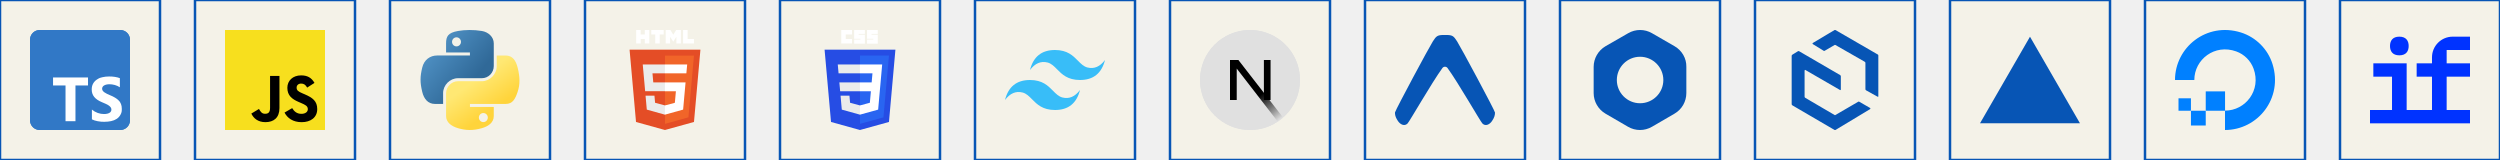
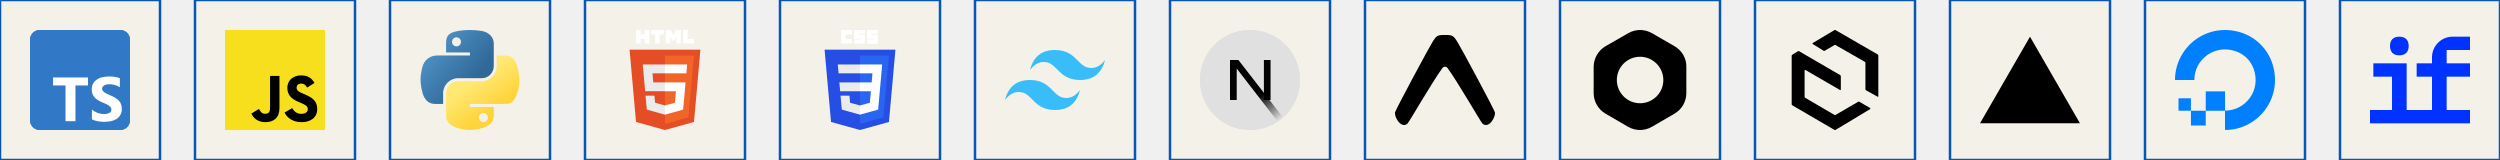
<svg xmlns="http://www.w3.org/2000/svg" width="1000" height="64" viewBox="0 0 1000 64" role="img" aria-label="stack">
  <rect x="0.0" y="0" width="64" height="64" fill="#F4F2E8" stroke="#0755B5" />
  <svg x="12.0" y="12.0" width="40" height="40" viewBox="0 0 512 512" preserveAspectRatio="xMidYMid meet" fill="none" overflow="visible">
    <rect width="512" height="512" fill="#3178c6" rx="50" />
    <rect width="512" height="512" fill="#3178c6" rx="50" />
    <path fill="#fff" fill-rule="evenodd" d="M316.939 407.424v50.061q12.207 6.258 28.875 9.386c16.668 3.128 22.823 3.129 35.135 3.129q17.998 0 34.196-3.442 16.199-3.441 28.406-11.342 12.207-7.9 19.328-20.65C470 421.816 470 415.559 470 403.044q0-13.61-4.069-23.857c-4.069-10.247-6.625-12.906-11.738-18.225q-7.668-7.979-18.389-14.315c-10.721-6.336-15.207-8.213-24.18-11.967q-9.86-4.068-17.685-7.9-7.825-3.834-13.303-7.822-5.478-3.99-8.451-8.448t-2.974-10.091q0-5.162 2.661-9.308c2.661-4.146 4.278-5.136 7.512-7.118q4.852-2.972 11.894-4.615 7.043-1.642 15.651-1.642 6.26 0 13.224.938 6.964.94 14.008 2.894a97.5 97.5 0 0 1 13.694 4.928q6.651 2.973 12.285 6.884v-46.776q-11.424-4.38-24.962-6.492C421.64 238 415.797 238 404.112 238q-17.842 0-33.805 3.833c-15.963 3.833-20.006 6.544-28.093 11.967q-12.129 8.136-19.171 20.729Q316 287.122 316 304.643q0 22.371 12.912 38.172 12.91 15.8 39.204 26.751 10.33 4.224 19.25 8.291c8.92 4.067 11.086 5.528 15.415 8.448q6.495 4.38 10.252 9.543 3.756 5.161 3.756 11.733 0 4.85-2.348 8.995c-2.348 4.145-3.939 5.162-7.121 7.196s-7.147 3.624-11.894 4.771q-7.121 1.721-16.668 1.721-16.276 0-32.24-5.71-15.963-5.709-29.579-17.13M232.78 284.082H297V243H118v41.082h63.906V467h50.874z" clip-rule="evenodd" />
  </svg>
  <rect x="78.0" y="0" width="64" height="64" fill="#F4F2E8" stroke="#0755B5" />
  <svg x="90.0" y="12.0" width="40" height="40" viewBox="0 0 630 630" preserveAspectRatio="xMidYMid meet" overflow="visible">
    <path fill="#f7df1e" d="M0 0h630v630H0z" />
    <path d="M423.2 492.19c12.69 20.72 29.2 35.95 58.4 35.95 24.53 0 40.2-12.26 40.2-29.2 0-20.3-16.1-27.49-43.1-39.3l-14.8-6.35c-42.72-18.2-71.1-41-71.1-89.2 0-44.4 33.83-78.2 86.7-78.2 37.64 0 64.7 13.1 84.2 47.4l-46.1 29.6c-10.15-18.2-21.1-25.37-38.1-25.37-17.34 0-28.33 11-28.33 25.37 0 17.76 11 24.95 36.4 35.95l14.8 6.34c50.3 21.57 78.7 43.56 78.7 93 0 53.3-41.87 82.5-98.1 82.5-54.98 0-90.5-26.2-107.88-60.54zm-209.13 5.13c9.3 16.5 17.76 30.45 38.1 30.45 19.45 0 31.72-7.61 31.72-37.2v-201.3h59.2v202.1c0 61.3-35.94 89.2-88.4 89.2-47.4 0-74.85-24.53-88.81-54.075z" />
  </svg>
  <rect x="156.0" y="0" width="64" height="64" fill="#F4F2E8" stroke="#0755B5" />
  <svg x="168.0" y="12.0" width="40" height="40" viewBox="0 0 512 512" preserveAspectRatio="xMidYMid meet" overflow="visible">
    <linearGradient id="n2_a" x1="47.667" x2="544.303" y1="363.376" y2="-63.912" gradientTransform="matrix(.5625 0 0 -.568 -36.442 220.966)" gradientUnits="userSpaceOnUse">
      <stop offset="0" style="stop-color:#5a9fd4" />
      <stop offset="1" style="stop-color:#306998" />
    </linearGradient>
    <path d="M253 0c-20.9.1-40.8 1.9-58.4 5-51.7 9.1-61.1 28.2-61.1 63.5V115h122.1v15.5H87.7c-35.5 0-66.6 21.3-76.3 61.9C.2 239-.3 268 11.4 316.6c8.7 36.2 29.4 61.9 64.9 61.9h42v-55.8c0-40.3 34.9-75.9 76.3-75.9h122c34 0 61.1-28 61.1-62.1V68.5c0-33.1-27.9-58-61.1-63.5-21-3.5-42.7-5.1-63.6-5m-66.1 37.4c12.6 0 22.9 10.5 22.9 23.3s-10.3 23.2-22.9 23.2C174.3 84 164 73.6 164 60.8c0-12.9 10.3-23.4 22.9-23.4" style="fill:url(#n2_a)" />
    <linearGradient id="n2_b" x1="736.305" x2="558.957" y1="-322.524" y2="-71.607" gradientTransform="matrix(.5625 0 0 -.568 -36.442 220.966)" gradientUnits="userSpaceOnUse">
      <stop offset="0" style="stop-color:#ffd43b" />
      <stop offset="1" style="stop-color:#ffe873" />
    </linearGradient>
    <path d="M392.9 130.6v54.2c0 42.1-35.7 77.4-76.3 77.4h-122c-33.4 0-61.1 28.6-61.1 62.1v116.3c0 33.1 28.8 52.6 61.1 62.1 38.7 11.4 75.7 13.4 122 0 30.8-8.9 61.1-26.8 61.1-62.1V394h-122v-15.5h183.1c35.5 0 48.7-24.8 61.1-61.9 12.8-38.3 12.2-75.1 0-124.1-8.8-35.3-25.5-61.9-61.1-61.9zm-68.6 294.5c12.7 0 22.9 10.4 22.9 23.2 0 12.9-10.3 23.3-22.9 23.3s-22.9-10.5-22.9-23.3 10.3-23.2 22.9-23.2" style="fill:url(#n2_b)" />
  </svg>
  <rect x="234.0" y="0" width="64" height="64" fill="#F4F2E8" stroke="#0755B5" />
  <svg x="246.0" y="12.0" width="40" height="40" viewBox="74.6 0 362.8 512" preserveAspectRatio="xMidYMid meet" overflow="visible">
    <path fill="#fff" d="M108.4 0h23v22.8h21.2V0h23v69h-23V46h-21v23h-23.2M206 23h-20.3V0h63.7v23H229v46h-23m53.5-69h24.1l14.8 24.3L313.2 0h24.1v69h-23V34.8l-16.1 24.8-16.1-24.8V69h-22.6m89.2-69h23v46.2h32.6V69h-55.6" />
    <path fill="#e44d26" d="m107.6 471-33-370.4h362.8l-33 370.2L255.7 512" />
    <path fill="#f16529" d="M256 480.5V131h148.3L376 447" />
    <path fill="#ebebeb" d="M142 176.3h114v45.4h-64.2l4.2 46.5h60v45.3H154.4m2 22.8H202l3.2 36.3 50.8 13.6v47.4l-93.2-26" />
    <path fill="#fff" d="M369.6 176.3H255.8v45.4h109.6m-4.1 46.5H255.8v45.4h56l-5.3 59-50.7 13.6v47.2l93-25.8" />
  </svg>
  <rect x="312.0" y="0" width="64" height="64" fill="#F4F2E8" stroke="#0755B5" />
  <svg x="324.0" y="12.0" width="40" height="40" viewBox="0 0 362.734 512" preserveAspectRatio="xMidYMid meet" overflow="visible">
    <path d="m437.367 100.62-33.046 370.199L255.778 512l-148.134-41.123L74.633 100.62z" style="fill:#264de4" transform="translate(-74.633)" />
    <path d="m376.03 447.246 28.24-316.352H256v349.629z" style="fill:#2965f1" transform="translate(-74.633)" />
    <path d="m150.31 268.217 4.07 45.41H256v-45.41zM256 176.305H142.132l4.128 45.411H256zm0 257.094v-47.246l-.199.053-50.574-13.656-3.233-36.217h-45.585l6.362 71.301 93.02 25.823z" style="fill:#ebebeb" transform="translate(-74.633)" />
    <path fill="#fff" d="M85.367 0h55v23h-32v23h32v23h-55zm66 0h55v20h-32v4h32v46h-55V49h32v-4h-32zm66 0h55v20h-32v4h32v46h-55V49h32v-4h-32z" />
    <path d="m311.761 313.627-5.271 58.894-50.647 13.67v47.244l93.094-25.801.683-7.672 10.671-119.551 1.108-12.194 8.198-91.912H255.843v45.411h63.988l-4.132 46.501h-59.856v45.41z" style="fill:#fff" transform="translate(-74.633)" />
  </svg>
  <rect x="390.0" y="0" width="64" height="64" fill="#F4F2E8" stroke="#0755B5" />
  <svg x="402.0" y="12.0" width="40" height="40" viewBox="0 0 54 32.4" preserveAspectRatio="xMidYMid meet" fill="none" overflow="visible">
    <g clip-path="url(#n5_prefix__clip0)">
      <path fill="#38bdf8" fill-rule="evenodd" d="M27 0c-7.2 0-11.7 3.6-13.5 10.8 2.7-3.6 5.85-4.95 9.45-4.05 2.054.513 3.522 2.004 5.147 3.653C30.744 13.09 33.808 16.2 40.5 16.2c7.2 0 11.7-3.6 13.5-10.8-2.7 3.6-5.85 4.95-9.45 4.05-2.054-.513-3.522-2.004-5.147-3.653C36.756 3.11 33.692 0 27 0zM13.5 16.2C6.3 16.2 1.8 19.8 0 27c2.7-3.6 5.85-4.95 9.45-4.05 2.054.514 3.522 2.004 5.147 3.653C17.244 29.29 20.308 32.4 27 32.4c7.2 0 11.7-3.6 13.5-10.8-2.7 3.6-5.85 4.95-9.45 4.05-2.054-.513-3.522-2.004-5.147-3.653C23.256 19.31 20.192 16.2 13.5 16.2z" clip-rule="evenodd" />
    </g>
    <defs>
      <clipPath id="n5_prefix__clip0">
        <path fill="#fff" d="M0 0h54v32.4H0z" />
      </clipPath>
    </defs>
  </svg>
  <rect x="468.0" y="0" width="64" height="64" fill="#F4F2E8" stroke="#0755B5" />
  <svg x="480.0" y="12.0" width="40" height="40" viewBox="0 0 180 180" preserveAspectRatio="xMidYMid meet" overflow="visible">
    <circle cx="90" cy="90" r="90" fill="#e0e0e0" />
    <circle cx="90" cy="90" r="90" fill="#e0e0e0" />
    <linearGradient id="n6_a" x1="93.23" x2="128.73" y1="52.776" y2="8.776" fill="#e0e0e0" gradientTransform="matrix(1 0 0 -1 0 182)" gradientUnits="userSpaceOnUse">
      <stop offset="0" />
      <stop offset="1" stop-opacity="0" />
    </linearGradient>
    <path d="M149.5 157.5 69.1 54H54v72h12.1V69.4l73.9 95.5c3.3-2.3 6.5-4.7 9.5-7.4" style="fill:url(#n6_a)" />
    <path d="M115 54h12v72h-12z" />
  </svg>
  <rect x="546.0" y="0" width="64" height="64" fill="#F4F2E8" stroke="#0755B5" />
-   <svg x="558.0" y="12.0" width="40" height="40" viewBox="0 0 24 24" preserveAspectRatio="xMidYMid meet" fill="#0755B5" overflow="visible">
+   <svg x="558.0" y="12.0" width="40" height="40" viewBox="0 0 24 24" preserveAspectRatio="xMidYMid meet" fill="#000000" overflow="visible">
    <path d="M0 20.084c.043.53.23 1.063.718 1.778.58.849 1.576 1.315 2.303.567.49-.505 5.794-9.776 8.35-13.29a.761.761 0 011.248 0c2.556 3.514 7.86 12.785 8.35 13.29.727.748 1.723.282 2.303-.567.57-.835.728-1.42.728-2.046 0-.426-8.26-15.798-9.092-17.078-.8-1.23-1.044-1.498-2.397-1.542h-1.032c-1.353.044-1.597.311-2.398 1.542C8.267 3.991.33 18.758 0 19.77Z" />
  </svg>
  <rect x="624.0" y="0" width="64" height="64" fill="#F4F2E8" stroke="#0755B5" />
  <svg x="636.0" y="12.0" width="40" height="40" viewBox="0 0 512 512" preserveAspectRatio="xMidYMid meet" fill="#0755B5" overflow="visible">
-     <path d="M433.1 83.1 317.5 16.4c-37.8-21.9-84.2-21.9-122 0L79.4 83.1C42.1 105 18.7 145.5 18.7 188.8v133.9c0 43.8 23.4 83.8 60.7 105.7L195 495.6c37.8 21.9 84.2 21.9 122 0l115.6-67.2c37.8-21.9 60.7-61.9 60.7-105.7V188.8c1.1-43.3-22.4-83.8-60.2-105.7M256.2 375c-65.5 0-118.8-53.4-118.8-119s53.3-119 118.8-119 119.3 53.4 119.3 119c.1 65.6-53.2 119-119.3 119" style="fill:#0755B5" />
+     <path d="M433.1 83.1 317.5 16.4c-37.8-21.9-84.2-21.9-122 0L79.4 83.1C42.1 105 18.7 145.5 18.7 188.8v133.9c0 43.8 23.4 83.8 60.7 105.7L195 495.6c37.8 21.9 84.2 21.9 122 0l115.6-67.2c37.8-21.9 60.7-61.9 60.7-105.7V188.8c1.1-43.3-22.4-83.8-60.2-105.7M256.2 375c-65.5 0-118.8-53.4-118.8-119s53.3-119 118.8-119 119.3 53.4 119.3 119c.1 65.6-53.2 119-119.3 119" style="fill:#000000" />
  </svg>
  <rect x="702.0" y="0" width="64" height="64" fill="#F4F2E8" stroke="#0755B5" />
-   <svg x="714.0" y="12.0" width="40" height="40" viewBox="0 0 24 24" preserveAspectRatio="xMidYMid meet" fill="#0755B5" overflow="visible">
+   <svg x="714.0" y="12.0" width="40" height="40" viewBox="0 0 24 24" preserveAspectRatio="xMidYMid meet" fill="#000000" overflow="visible">
    <path d="M11.9 20.4q.1.1.2 0l5.5-3.2q.1-.05.2 0l2.6 1.5q.2.15 0 .3l-8.3 5h-.2L1.8 18.1q-.2-.1-.2-.3V6.2q0-.2.2-.3l1.3-.8q.15-.1.3 0l9.8 5.7q.2.1.2.3v3.1q0 .3-.2.2L4.9 9.6q-.2-.1-.2.2V16q0 .2.2.3zM22.3 5.9q.1.1.1.2v9.8q0 .2-.2.1l-2.7-1.5q-.2-.1-.2-.3V7.9q0-.2-.2-.3l-7-4q-.1-.05-.2 0L9.5 5q-.1.05-.2 0L6.7 3.4q-.2-.15 0-.3L11.9 0h.2z" />
  </svg>
  <rect x="780.0" y="0" width="64" height="64" fill="#F4F2E8" stroke="#0755B5" />
  <svg x="792.0" y="12.0" width="40" height="40" viewBox="0 0 1155 1000" preserveAspectRatio="xMidYMid meet" fill="none" overflow="visible">
-     <path fill="#0755B5" d="m577.344 0 577.346 1000H0z" />
+     <path fill="#000000" d="m577.344 0 577.346 1000H0z" />
  </svg>
  <rect x="858.0" y="0" width="64" height="64" fill="#F4F2E8" stroke="#0755B5" />
  <svg x="870.0" y="12.0" width="40" height="40" viewBox="0 0 354 354" preserveAspectRatio="xMidYMid meet" overflow="visible">
    <style>.n11_st1{fill-rule:evenodd;clip-rule:evenodd;fill:#0080ff}</style>
    <g id="n11_XMLID_690_">
      <g id="n11_XMLID_691_">
        <g id="n11_XMLID_44_">
          <g id="n11_XMLID_48_">
            <path id="n11_XMLID_49_" d="M177 354v-68.6c72.7 0 129.1-72.1 101.2-148.5-10.2-28.1-32.9-50.8-61.2-61C140.5 48.1 68.4 104.3 68.4 177H0C0 61.2 112-29.2 233.4 8.8c53 16.7 95.3 58.8 111.8 111.8C383.2 242 292.8 354 177 354" style="fill:#0080ff" />
          </g>
          <path id="n11_XMLID_47_" d="M177.2 285.8h-68.4v-68.5h68.4z" class="n11_st1" />
          <path id="n11_XMLID_46_" d="M108.8 338.1H56.4v-52.3h52.4z" class="n11_st1" />
          <path id="n11_XMLID_45_" d="M56.4 285.8h-44v-44h44z" class="n11_st1" />
        </g>
      </g>
    </g>
  </svg>
  <rect x="936.0" y="0" width="64" height="64" fill="#F4F2E8" stroke="#0755B5" />
  <svg x="948.0" y="12.0" width="40" height="40" viewBox="0 0 512 512" preserveAspectRatio="xMidYMid meet" fill="#0755B5" overflow="visible">
    <path d="M150.2 129.7c34.9 0 47.8-21.4 47.8-47.8s-12.9-47.8-47.8-47.8-47.8 21.4-47.8 47.8 12.9 47.8 47.8 47.8m167.2 10.2v30.7h-78.5v68.3h78.5v170.7H187.7V170.7H17.1V239h95.6v170.7H0V478h512v-68.3H392.5V238.9H512v-68.3H392.5v-68.3H512V34.1h-88.7c-58.4 0-105.9 47.5-105.9 105.8" style="fill:#03f" />
  </svg>
</svg>
